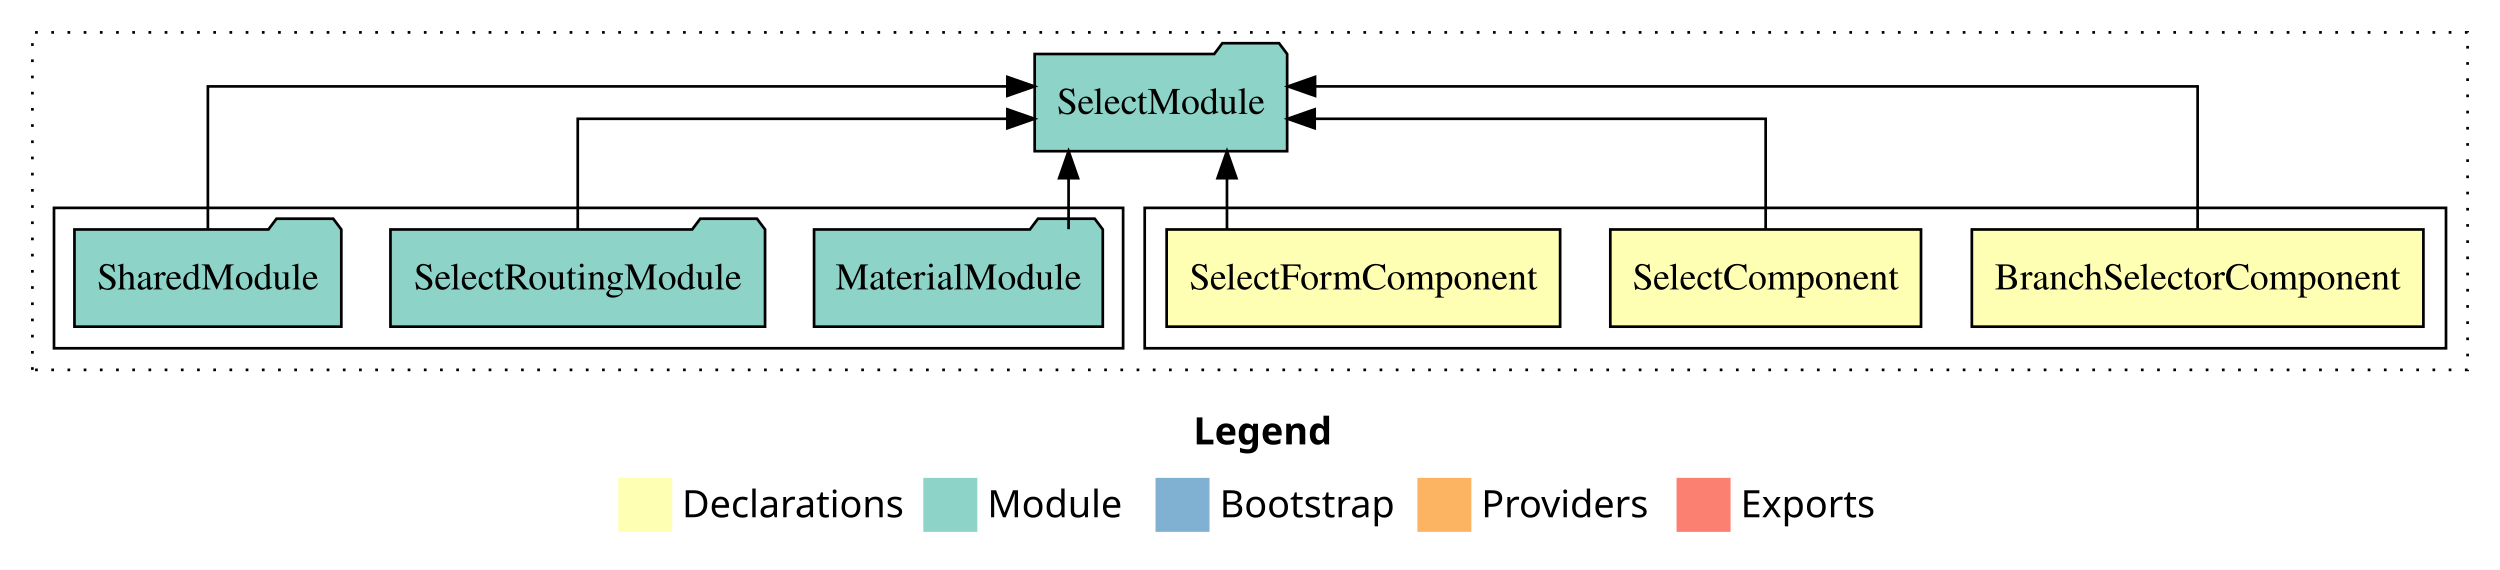
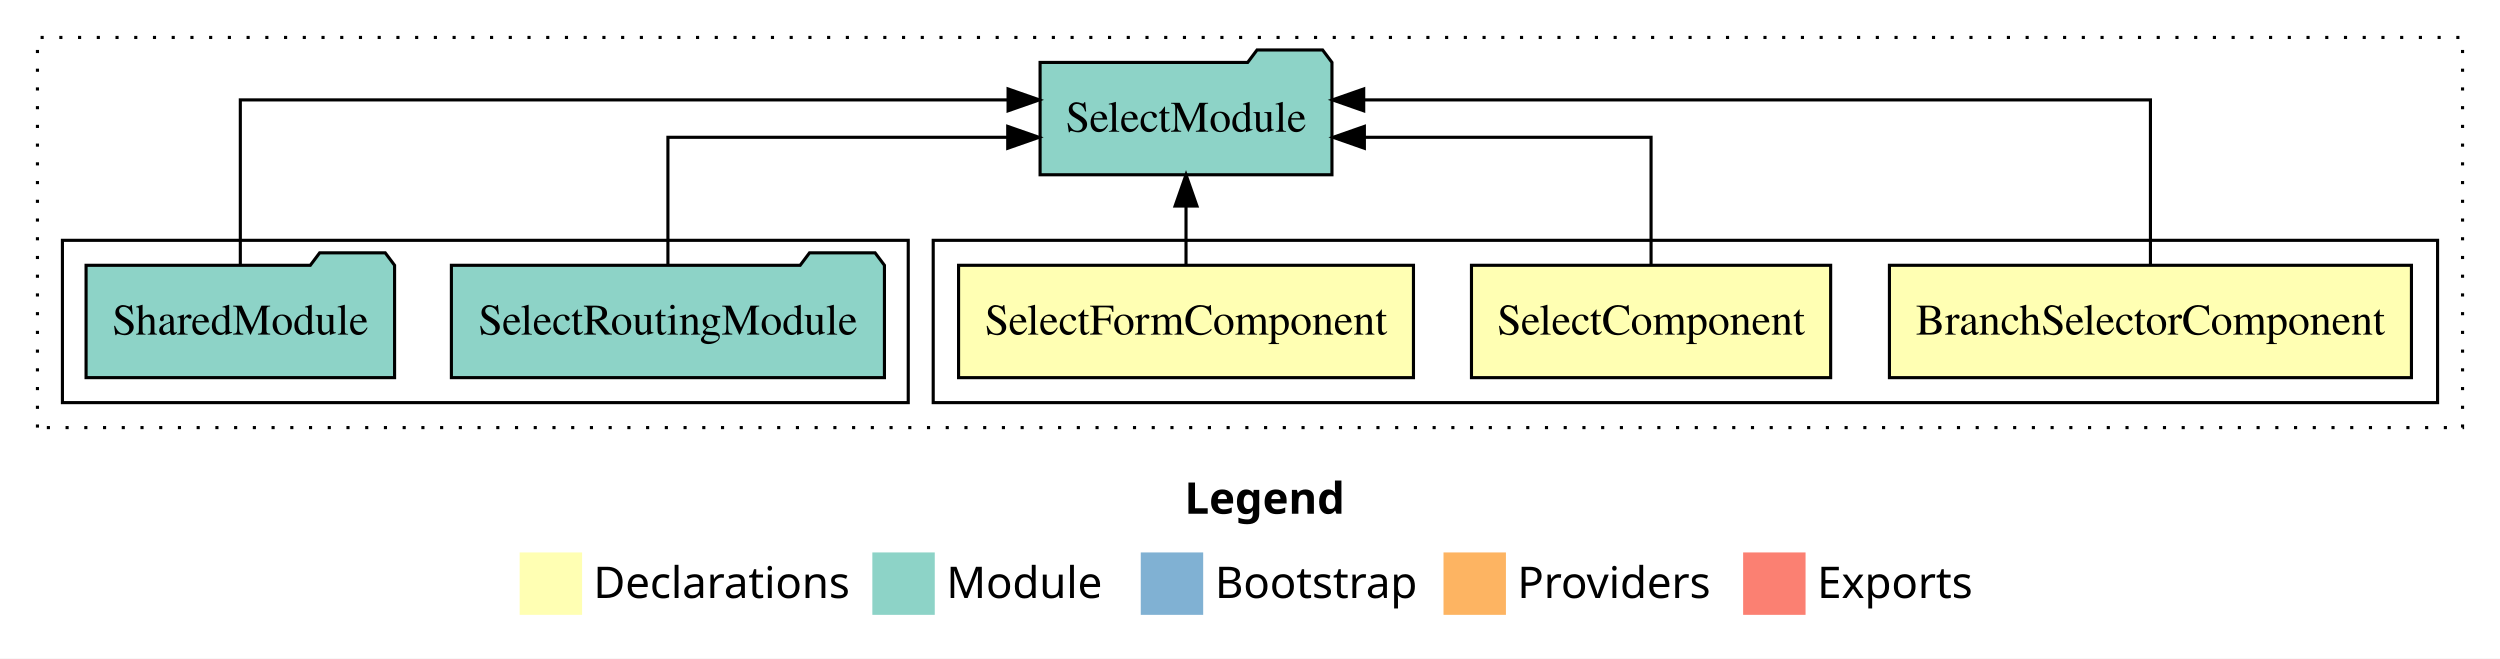
- <svg xmlns="http://www.w3.org/2000/svg" width="926pt" height="211pt" viewBox="0.00 0.00 926.00 211.00">
+ <svg xmlns="http://www.w3.org/2000/svg" width="801pt" height="211pt" viewBox="0.00 0.00 801.00 211.00">
  <g id="graph0" class="graph" transform="scale(1 1) rotate(0) translate(4 207)">
-     <polygon fill="#ffffff" stroke="transparent" points="-4,4 -4,-207 922,-207 922,4 -4,4" />
-     <text text-anchor="start" x="438.009" y="-42.4" font-family="sans-serif" font-weight="bold" font-size="14.00" fill="#000000">Legend</text>
-     <polygon fill="#ffffb3" stroke="transparent" points="225,-10 225,-30 245,-30 245,-10 225,-10" />
-     <text text-anchor="start" x="248.629" y="-15.4" font-family="sans-serif" font-size="14.00" fill="#000000">  Declarations</text>
-     <polygon fill="#8dd3c7" stroke="transparent" points="338,-10 338,-30 358,-30 358,-10 338,-10" />
-     <text text-anchor="start" x="361.725" y="-15.4" font-family="sans-serif" font-size="14.00" fill="#000000">  Module</text>
-     <polygon fill="#80b1d3" stroke="transparent" points="424,-10 424,-30 444,-30 444,-10 424,-10" />
-     <text text-anchor="start" x="447.781" y="-15.4" font-family="sans-serif" font-size="14.00" fill="#000000">  Bootstrap</text>
-     <polygon fill="#fdb462" stroke="transparent" points="521,-10 521,-30 541,-30 541,-10 521,-10" />
-     <text text-anchor="start" x="544.673" y="-15.4" font-family="sans-serif" font-size="14.00" fill="#000000">  Providers</text>
-     <polygon fill="#fb8072" stroke="transparent" points="617,-10 617,-30 637,-30 637,-10 617,-10" />
-     <text text-anchor="start" x="640.726" y="-15.4" font-family="sans-serif" font-size="14.00" fill="#000000">  Exports</text>
+     <polygon fill="#ffffff" stroke="transparent" points="-4,4 -4,-207 797,-207 797,4 -4,4" />
+     <text text-anchor="start" x="375.509" y="-42.4" font-family="sans-serif" font-weight="bold" font-size="14.00" fill="#000000">Legend</text>
+     <polygon fill="#ffffb3" stroke="transparent" points="162.5,-10 162.5,-30 182.5,-30 182.5,-10 162.5,-10" />
+     <text text-anchor="start" x="186.129" y="-15.4" font-family="sans-serif" font-size="14.00" fill="#000000">  Declarations</text>
+     <polygon fill="#8dd3c7" stroke="transparent" points="275.5,-10 275.5,-30 295.5,-30 295.5,-10 275.5,-10" />
+     <text text-anchor="start" x="299.225" y="-15.4" font-family="sans-serif" font-size="14.00" fill="#000000">  Module</text>
+     <polygon fill="#80b1d3" stroke="transparent" points="361.5,-10 361.5,-30 381.5,-30 381.5,-10 361.5,-10" />
+     <text text-anchor="start" x="385.281" y="-15.4" font-family="sans-serif" font-size="14.00" fill="#000000">  Bootstrap</text>
+     <polygon fill="#fdb462" stroke="transparent" points="458.5,-10 458.5,-30 478.5,-30 478.5,-10 458.5,-10" />
+     <text text-anchor="start" x="482.173" y="-15.4" font-family="sans-serif" font-size="14.00" fill="#000000">  Providers</text>
+     <polygon fill="#fb8072" stroke="transparent" points="554.5,-10 554.5,-30 574.5,-30 574.5,-10 554.5,-10" />
+     <text text-anchor="start" x="578.226" y="-15.4" font-family="sans-serif" font-size="14.00" fill="#000000">  Exports</text>
    <g id="clust1" class="cluster">
-       <polygon fill="none" stroke="#000000" stroke-dasharray="1,5" points="8,-70 8,-195 910,-195 910,-70 8,-70" />
+       <polygon fill="none" stroke="#000000" stroke-dasharray="1,5" points="8,-70 8,-195 785,-195 785,-70 8,-70" />
    </g>
    <g id="clust2" class="cluster">
-       <polygon fill="none" stroke="#000000" points="420,-78 420,-130 902,-130 902,-78 420,-78" />
+       <polygon fill="none" stroke="#000000" points="295,-78 295,-130 777,-130 777,-78 295,-78" />
    </g>
    <g id="clust6" class="cluster">
-       <polygon fill="none" stroke="#000000" points="16,-78 16,-130 412,-130 412,-78 16,-78" />
+       <polygon fill="none" stroke="#000000" points="16,-78 16,-130 287,-130 287,-78 16,-78" />
    </g>
    <g id="node1" class="node">
-       <polygon fill="#ffffb3" stroke="#000000" points="893.627,-122 726.373,-122 726.373,-86 893.627,-86 893.627,-122" />
-       <text text-anchor="middle" x="810" y="-99.8" font-family="Times,serif" font-size="14.00" fill="#000000">BranchSelectorComponent</text>
+       <polygon fill="#ffffb3" stroke="#000000" points="768.627,-122 601.373,-122 601.373,-86 768.627,-86 768.627,-122" />
+       <text text-anchor="middle" x="685" y="-99.8" font-family="Times,serif" font-size="14.00" fill="#000000">BranchSelectorComponent</text>
    </g>
    <g id="node4" class="node">
-       <polygon fill="#8dd3c7" stroke="#000000" points="472.758,-187 469.758,-191 448.758,-191 445.758,-187 379.242,-187 379.242,-151 472.758,-151 472.758,-187" />
-       <text text-anchor="middle" x="426" y="-164.8" font-family="Times,serif" font-size="14.00" fill="#000000">SelectModule</text>
+       <polygon fill="#8dd3c7" stroke="#000000" points="422.758,-187 419.758,-191 398.758,-191 395.758,-187 329.242,-187 329.242,-151 422.758,-151 422.758,-187" />
+       <text text-anchor="middle" x="376" y="-164.8" font-family="Times,serif" font-size="14.00" fill="#000000">SelectModule</text>
    </g>
    <g id="edge1" class="edge">
-       <path fill="none" stroke="#000000" d="M810,-122.284C810,-143.321 810,-175 810,-175 810,-175 483.086,-175 483.086,-175" />
-       <polygon fill="#000000" stroke="#000000" points="483.086,-171.5 473.086,-175 483.086,-178.5 483.086,-171.5" />
+       <path fill="none" stroke="#000000" d="M685,-122.284C685,-143.321 685,-175 685,-175 685,-175 432.93,-175 432.93,-175" />
+       <polygon fill="#000000" stroke="#000000" points="432.93,-171.5 422.93,-175 432.93,-178.5 432.93,-171.5" />
    </g>
    <g id="node2" class="node">
-       <polygon fill="#ffffb3" stroke="#000000" points="707.541,-122 592.459,-122 592.459,-86 707.541,-86 707.541,-122" />
-       <text text-anchor="middle" x="650" y="-99.8" font-family="Times,serif" font-size="14.00" fill="#000000">SelectComponent</text>
+       <polygon fill="#ffffb3" stroke="#000000" points="582.541,-122 467.459,-122 467.459,-86 582.541,-86 582.541,-122" />
+       <text text-anchor="middle" x="525" y="-99.8" font-family="Times,serif" font-size="14.00" fill="#000000">SelectComponent</text>
    </g>
    <g id="edge2" class="edge">
-       <path fill="none" stroke="#000000" d="M650,-122.022C650,-139.373 650,-163 650,-163 650,-163 482.958,-163 482.958,-163" />
-       <polygon fill="#000000" stroke="#000000" points="482.958,-159.5 472.958,-163 482.958,-166.5 482.958,-159.5" />
+       <path fill="none" stroke="#000000" d="M525,-122.022C525,-139.373 525,-163 525,-163 525,-163 433.144,-163 433.144,-163" />
+       <polygon fill="#000000" stroke="#000000" points="433.145,-159.5 423.144,-163 433.144,-166.5 433.145,-159.5" />
    </g>
    <g id="node3" class="node">
-       <polygon fill="#ffffb3" stroke="#000000" points="573.874,-122 428.126,-122 428.126,-86 573.874,-86 573.874,-122" />
-       <text text-anchor="middle" x="501" y="-99.8" font-family="Times,serif" font-size="14.00" fill="#000000">SelectFormComponent</text>
+       <polygon fill="#ffffb3" stroke="#000000" points="448.874,-122 303.126,-122 303.126,-86 448.874,-86 448.874,-122" />
+       <text text-anchor="middle" x="376" y="-99.8" font-family="Times,serif" font-size="14.00" fill="#000000">SelectFormComponent</text>
    </g>
    <g id="edge3" class="edge">
-       <path fill="none" stroke="#000000" d="M450.471,-122.106C450.471,-122.106 450.471,-140.991 450.471,-140.991" />
-       <polygon fill="#000000" stroke="#000000" points="446.971,-140.991 450.471,-150.991 453.971,-140.991 446.971,-140.991" />
+       <path fill="none" stroke="#000000" d="M376,-122.106C376,-122.106 376,-140.991 376,-140.991" />
+       <polygon fill="#000000" stroke="#000000" points="372.5,-140.991 376,-150.991 379.5,-140.991 372.5,-140.991" />
    </g>
    <g id="node5" class="node">
-       <polygon fill="#8dd3c7" stroke="#000000" points="404.471,-122 401.471,-126 380.471,-126 377.471,-122 297.529,-122 297.529,-86 404.471,-86 404.471,-122" />
-       <text text-anchor="middle" x="351" y="-99.8" font-family="Times,serif" font-size="14.00" fill="#000000">MaterialModule</text>
-     </g>
-     <g id="edge4" class="edge">
-       <path fill="none" stroke="#000000" d="M391.803,-122.106C391.803,-122.106 391.803,-140.991 391.803,-140.991" />
-       <polygon fill="#000000" stroke="#000000" points="388.303,-140.991 391.803,-150.991 395.303,-140.991 388.303,-140.991" />
-     </g>
-     <g id="node6" class="node">
      <polygon fill="#8dd3c7" stroke="#000000" points="279.375,-122 276.375,-126 255.375,-126 252.375,-122 140.625,-122 140.625,-86 279.375,-86 279.375,-122" />
      <text text-anchor="middle" x="210" y="-99.8" font-family="Times,serif" font-size="14.00" fill="#000000">SelectRoutingModule</text>
    </g>
-     <g id="edge5" class="edge">
-       <path fill="none" stroke="#000000" d="M210,-122.022C210,-139.373 210,-163 210,-163 210,-163 369.131,-163 369.131,-163" />
-       <polygon fill="#000000" stroke="#000000" points="369.131,-166.5 379.131,-163 369.131,-159.5 369.131,-166.5" />
+     <g id="edge4" class="edge">
+       <path fill="none" stroke="#000000" d="M210,-122.022C210,-139.373 210,-163 210,-163 210,-163 318.875,-163 318.875,-163" />
+       <polygon fill="#000000" stroke="#000000" points="318.875,-166.5 328.875,-163 318.875,-159.5 318.875,-166.5" />
    </g>
-     <g id="node7" class="node">
+     <g id="node6" class="node">
      <polygon fill="#8dd3c7" stroke="#000000" points="122.423,-122 119.423,-126 98.423,-126 95.423,-122 23.577,-122 23.577,-86 122.423,-86 122.423,-122" />
      <text text-anchor="middle" x="73" y="-99.8" font-family="Times,serif" font-size="14.00" fill="#000000">SharedModule</text>
    </g>
-     <g id="edge6" class="edge">
-       <path fill="none" stroke="#000000" d="M73,-122.284C73,-143.321 73,-175 73,-175 73,-175 369.124,-175 369.124,-175" />
-       <polygon fill="#000000" stroke="#000000" points="369.124,-178.5 379.124,-175 369.124,-171.5 369.124,-178.5" />
+     <g id="edge5" class="edge">
+       <path fill="none" stroke="#000000" d="M73,-122.284C73,-143.321 73,-175 73,-175 73,-175 318.989,-175 318.989,-175" />
+       <polygon fill="#000000" stroke="#000000" points="318.989,-178.5 328.989,-175 318.989,-171.5 318.989,-178.5" />
    </g>
  </g>
</svg>
